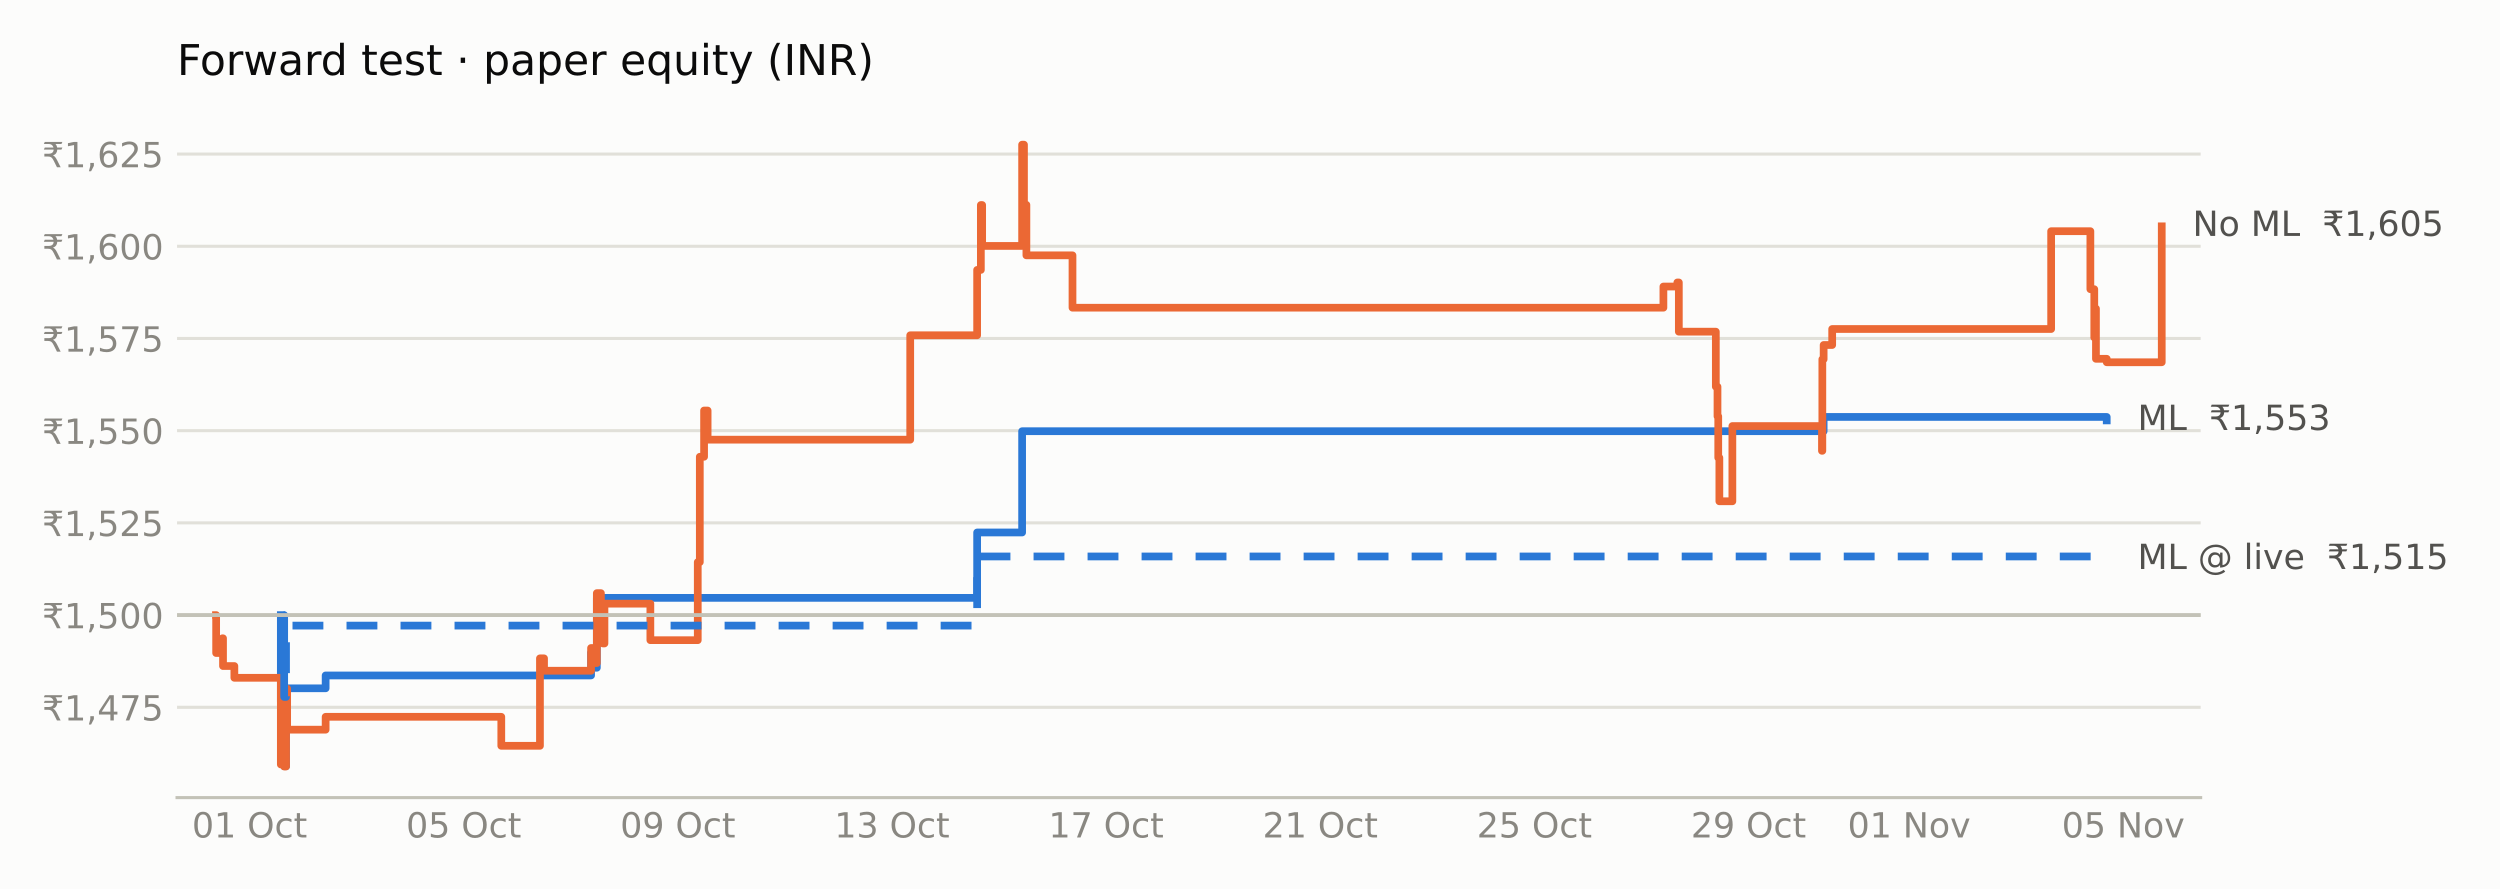
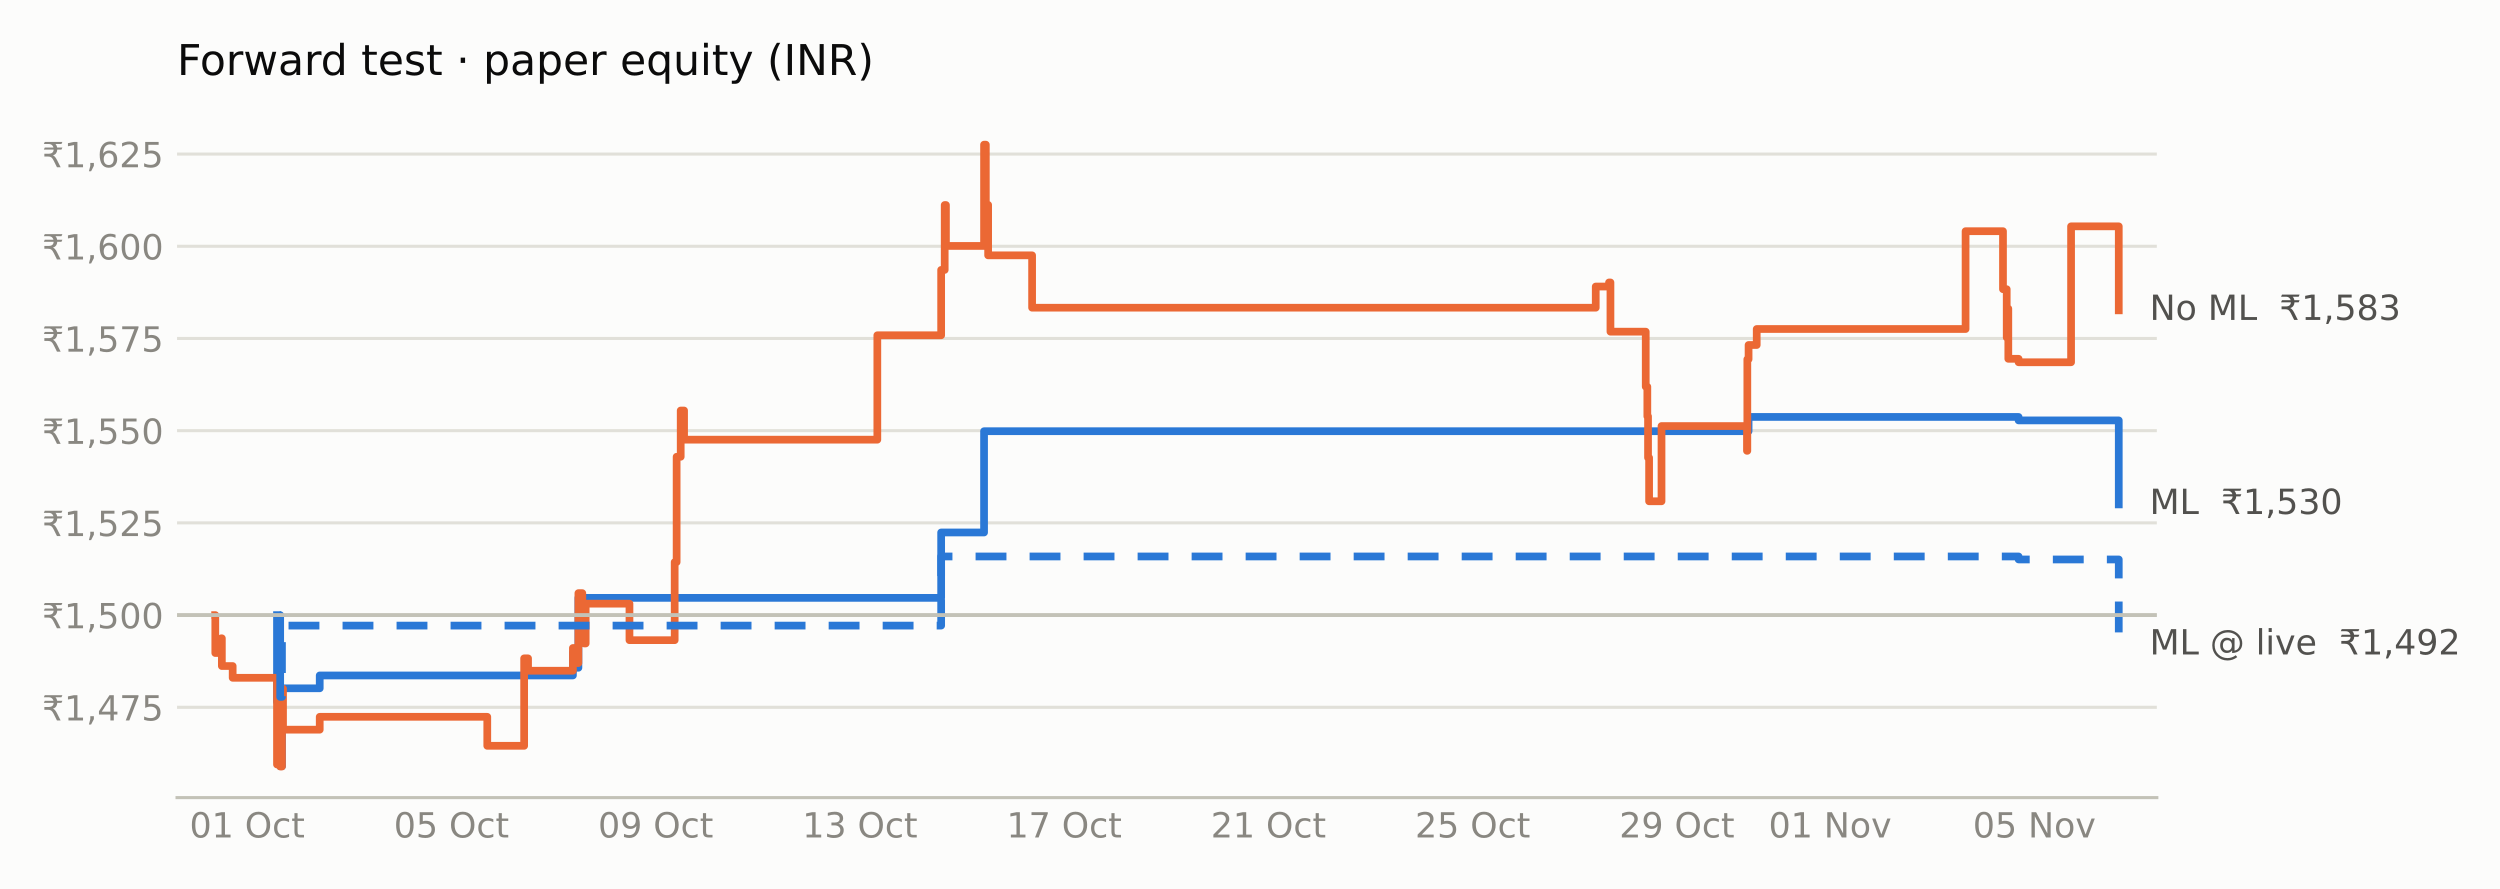
<svg xmlns="http://www.w3.org/2000/svg" xmlns:xlink="http://www.w3.org/1999/xlink" width="648pt" height="230.4pt" viewBox="0 0 648 230.4" version="1.1">
  <defs>
    <style type="text/css">*{stroke-linejoin: round; stroke-linecap: butt}</style>
  </defs>
  <g id="figure_1">
    <g id="patch_1">
      <path d="M 0 230.4  L 648 230.4  L 648 0  L 0 0  z " style="fill: #fcfcfb" />
    </g>
    <g id="axes_1">
      <g id="patch_2">
-         <path d="M 45.89 206.74  L 570.412 206.74  L 570.412 29.44  L 45.89 29.44  z " style="fill: #fcfcfb" />
+         <path d="M 45.89 206.74  L 559.052 206.74  L 559.052 29.44  L 45.89 29.44  z " style="fill: #fcfcfb" />
      </g>
      <g id="matplotlib.axis_1">
        <g id="xtick_1">
          <g id="line2d_1" />
          <g id="text_1">
-             <g style="fill: #898781" transform="translate(49.76037 217.0786) scale(0.09 -0.09)">
+             <g style="fill: #898781" transform="translate(49.13928 217.0786) scale(0.09 -0.09)">
              <defs>
                <path id="DejaVuSans-30" d="M 2034 4250  Q 1547 4250 1301 3770  Q 1056 3291 1056 2328  Q 1056 1369 1301 889  Q 1547 409 2034 409  Q 2525 409 2770 889  Q 3016 1369 3016 2328  Q 3016 3291 2770 3770  Q 2525 4250 2034 4250  z M 2034 4750  Q 2819 4750 3233 4129  Q 3647 3509 3647 2328  Q 3647 1150 3233 529  Q 2819 -91 2034 -91  Q 1250 -91 836 529  Q 422 1150 422 2328  Q 422 3509 836 4129  Q 1250 4750 2034 4750  z " transform="scale(0.015625)" />
                <path id="DejaVuSans-31" d="M 794 531  L 1825 531  L 1825 4091  L 703 3866  L 703 4441  L 1819 4666  L 2450 4666  L 2450 531  L 3481 531  L 3481 0  L 794 0  L 794 531  z " transform="scale(0.015625)" />
                <path id="DejaVuSans-20" transform="scale(0.015625)" />
                <path id="DejaVuSans-4f" d="M 2522 4238  Q 1834 4238 1429 3725  Q 1025 3213 1025 2328  Q 1025 1447 1429 934  Q 1834 422 2522 422  Q 3209 422 3611 934  Q 4013 1447 4013 2328  Q 4013 3213 3611 3725  Q 3209 4238 2522 4238  z M 2522 4750  Q 3503 4750 4090 4092  Q 4678 3434 4678 2328  Q 4678 1225 4090 567  Q 3503 -91 2522 -91  Q 1538 -91 948 565  Q 359 1222 359 2328  Q 359 3434 948 4092  Q 1538 4750 2522 4750  z " transform="scale(0.015625)" />
                <path id="DejaVuSans-63" d="M 3122 3366  L 3122 2828  Q 2878 2963 2633 3030  Q 2388 3097 2138 3097  Q 1578 3097 1268 2742  Q 959 2388 959 1747  Q 959 1106 1268 751  Q 1578 397 2138 397  Q 2388 397 2633 464  Q 2878 531 3122 666  L 3122 134  Q 2881 22 2623 -34  Q 2366 -91 2075 -91  Q 1284 -91 818 406  Q 353 903 353 1747  Q 353 2603 823 3093  Q 1294 3584 2113 3584  Q 2378 3584 2631 3529  Q 2884 3475 3122 3366  z " transform="scale(0.015625)" />
                <path id="DejaVuSans-74" d="M 1172 4494  L 1172 3500  L 2356 3500  L 2356 3053  L 1172 3053  L 1172 1153  Q 1172 725 1289 603  Q 1406 481 1766 481  L 2356 481  L 2356 0  L 1766 0  Q 1100 0 847 248  Q 594 497 594 1153  L 594 3053  L 172 3053  L 172 3500  L 594 3500  L 594 4494  L 1172 4494  z " transform="scale(0.015625)" />
              </defs>
              <use xlink:href="#DejaVuSans-30" />
              <use xlink:href="#DejaVuSans-31" transform="translate(63.62305 0)" />
              <use xlink:href="#DejaVuSans-20" transform="translate(127.2461 0)" />
              <use xlink:href="#DejaVuSans-4f" transform="translate(159.0332 0)" />
              <use xlink:href="#DejaVuSans-63" transform="translate(237.7441 0)" />
              <use xlink:href="#DejaVuSans-74" transform="translate(292.7246 0)" />
            </g>
          </g>
        </g>
        <g id="xtick_2">
          <g id="line2d_2" />
          <g id="text_2">
-             <g style="fill: #898781" transform="translate(105.2638 217.0786) scale(0.09 -0.09)">
+             <g style="fill: #898781" transform="translate(102.0801 217.0786) scale(0.09 -0.09)">
              <defs>
                <path id="DejaVuSans-35" d="M 691 4666  L 3169 4666  L 3169 4134  L 1269 4134  L 1269 2991  Q 1406 3038 1543 3061  Q 1681 3084 1819 3084  Q 2600 3084 3056 2656  Q 3513 2228 3513 1497  Q 3513 744 3044 326  Q 2575 -91 1722 -91  Q 1428 -91 1123 -41  Q 819 9 494 109  L 494 744  Q 775 591 1075 516  Q 1375 441 1709 441  Q 2250 441 2565 725  Q 2881 1009 2881 1497  Q 2881 1984 2565 2268  Q 2250 2553 1709 2553  Q 1456 2553 1204 2497  Q 953 2441 691 2322  L 691 4666  z " transform="scale(0.015625)" />
              </defs>
              <use xlink:href="#DejaVuSans-30" />
              <use xlink:href="#DejaVuSans-35" transform="translate(63.62305 0)" />
              <use xlink:href="#DejaVuSans-20" transform="translate(127.2461 0)" />
              <use xlink:href="#DejaVuSans-4f" transform="translate(159.0332 0)" />
              <use xlink:href="#DejaVuSans-63" transform="translate(237.7441 0)" />
              <use xlink:href="#DejaVuSans-74" transform="translate(292.7246 0)" />
            </g>
          </g>
        </g>
        <g id="xtick_3">
          <g id="line2d_3" />
          <g id="text_3">
-             <g style="fill: #898781" transform="translate(160.7671 217.0786) scale(0.09 -0.09)">
+             <g style="fill: #898781" transform="translate(155.021 217.0786) scale(0.09 -0.09)">
              <defs>
                <path id="DejaVuSans-39" d="M 703 97  L 703 672  Q 941 559 1184 500  Q 1428 441 1663 441  Q 2288 441 2617 861  Q 2947 1281 2994 2138  Q 2813 1869 2534 1725  Q 2256 1581 1919 1581  Q 1219 1581 811 2004  Q 403 2428 403 3163  Q 403 3881 828 4315  Q 1253 4750 1959 4750  Q 2769 4750 3195 4129  Q 3622 3509 3622 2328  Q 3622 1225 3098 567  Q 2575 -91 1691 -91  Q 1453 -91 1209 -44  Q 966 3 703 97  z M 1959 2075  Q 2384 2075 2632 2365  Q 2881 2656 2881 3163  Q 2881 3666 2632 3958  Q 2384 4250 1959 4250  Q 1534 4250 1286 3958  Q 1038 3666 1038 3163  Q 1038 2656 1286 2365  Q 1534 2075 1959 2075  z " transform="scale(0.015625)" />
              </defs>
              <use xlink:href="#DejaVuSans-30" />
              <use xlink:href="#DejaVuSans-39" transform="translate(63.62305 0)" />
              <use xlink:href="#DejaVuSans-20" transform="translate(127.2461 0)" />
              <use xlink:href="#DejaVuSans-4f" transform="translate(159.0332 0)" />
              <use xlink:href="#DejaVuSans-63" transform="translate(237.7441 0)" />
              <use xlink:href="#DejaVuSans-74" transform="translate(292.7246 0)" />
            </g>
          </g>
        </g>
        <g id="xtick_4">
          <g id="line2d_4" />
          <g id="text_4">
-             <g style="fill: #898781" transform="translate(216.2705 217.0786) scale(0.09 -0.09)">
+             <g style="fill: #898781" transform="translate(207.9618 217.0786) scale(0.09 -0.09)">
              <defs>
                <path id="DejaVuSans-33" d="M 2597 2516  Q 3050 2419 3304 2112  Q 3559 1806 3559 1356  Q 3559 666 3084 287  Q 2609 -91 1734 -91  Q 1441 -91 1130 -33  Q 819 25 488 141  L 488 750  Q 750 597 1062 519  Q 1375 441 1716 441  Q 2309 441 2620 675  Q 2931 909 2931 1356  Q 2931 1769 2642 2001  Q 2353 2234 1838 2234  L 1294 2234  L 1294 2753  L 1863 2753  Q 2328 2753 2575 2939  Q 2822 3125 2822 3475  Q 2822 3834 2567 4026  Q 2313 4219 1838 4219  Q 1578 4219 1281 4162  Q 984 4106 628 3988  L 628 4550  Q 988 4650 1302 4700  Q 1616 4750 1894 4750  Q 2613 4750 3031 4423  Q 3450 4097 3450 3541  Q 3450 3153 3228 2886  Q 3006 2619 2597 2516  z " transform="scale(0.015625)" />
              </defs>
              <use xlink:href="#DejaVuSans-31" />
              <use xlink:href="#DejaVuSans-33" transform="translate(63.62305 0)" />
              <use xlink:href="#DejaVuSans-20" transform="translate(127.2461 0)" />
              <use xlink:href="#DejaVuSans-4f" transform="translate(159.0332 0)" />
              <use xlink:href="#DejaVuSans-63" transform="translate(237.7441 0)" />
              <use xlink:href="#DejaVuSans-74" transform="translate(292.7246 0)" />
            </g>
          </g>
        </g>
        <g id="xtick_5">
          <g id="line2d_5" />
          <g id="text_5">
-             <g style="fill: #898781" transform="translate(271.7739 217.0786) scale(0.09 -0.09)">
+             <g style="fill: #898781" transform="translate(260.9027 217.0786) scale(0.09 -0.09)">
              <defs>
                <path id="DejaVuSans-37" d="M 525 4666  L 3525 4666  L 3525 4397  L 1831 0  L 1172 0  L 2766 4134  L 525 4134  L 525 4666  z " transform="scale(0.015625)" />
              </defs>
              <use xlink:href="#DejaVuSans-31" />
              <use xlink:href="#DejaVuSans-37" transform="translate(63.62305 0)" />
              <use xlink:href="#DejaVuSans-20" transform="translate(127.2461 0)" />
              <use xlink:href="#DejaVuSans-4f" transform="translate(159.0332 0)" />
              <use xlink:href="#DejaVuSans-63" transform="translate(237.7441 0)" />
              <use xlink:href="#DejaVuSans-74" transform="translate(292.7246 0)" />
            </g>
          </g>
        </g>
        <g id="xtick_6">
          <g id="line2d_6" />
          <g id="text_6">
-             <g style="fill: #898781" transform="translate(327.2773 217.0786) scale(0.09 -0.09)">
+             <g style="fill: #898781" transform="translate(313.8435 217.0786) scale(0.09 -0.09)">
              <defs>
                <path id="DejaVuSans-32" d="M 1228 531  L 3431 531  L 3431 0  L 469 0  L 469 531  Q 828 903 1448 1529  Q 2069 2156 2228 2338  Q 2531 2678 2651 2914  Q 2772 3150 2772 3378  Q 2772 3750 2511 3984  Q 2250 4219 1831 4219  Q 1534 4219 1204 4116  Q 875 4013 500 3803  L 500 4441  Q 881 4594 1212 4672  Q 1544 4750 1819 4750  Q 2544 4750 2975 4387  Q 3406 4025 3406 3419  Q 3406 3131 3298 2873  Q 3191 2616 2906 2266  Q 2828 2175 2409 1742  Q 1991 1309 1228 531  z " transform="scale(0.015625)" />
              </defs>
              <use xlink:href="#DejaVuSans-32" />
              <use xlink:href="#DejaVuSans-31" transform="translate(63.62305 0)" />
              <use xlink:href="#DejaVuSans-20" transform="translate(127.2461 0)" />
              <use xlink:href="#DejaVuSans-4f" transform="translate(159.0332 0)" />
              <use xlink:href="#DejaVuSans-63" transform="translate(237.7441 0)" />
              <use xlink:href="#DejaVuSans-74" transform="translate(292.7246 0)" />
            </g>
          </g>
        </g>
        <g id="xtick_7">
          <g id="line2d_7" />
          <g id="text_7">
-             <g style="fill: #898781" transform="translate(382.7807 217.0786) scale(0.09 -0.09)">
+             <g style="fill: #898781" transform="translate(366.7844 217.0786) scale(0.09 -0.09)">
              <use xlink:href="#DejaVuSans-32" />
              <use xlink:href="#DejaVuSans-35" transform="translate(63.62305 0)" />
              <use xlink:href="#DejaVuSans-20" transform="translate(127.2461 0)" />
              <use xlink:href="#DejaVuSans-4f" transform="translate(159.0332 0)" />
              <use xlink:href="#DejaVuSans-63" transform="translate(237.7441 0)" />
              <use xlink:href="#DejaVuSans-74" transform="translate(292.7246 0)" />
            </g>
          </g>
        </g>
        <g id="xtick_8">
          <g id="line2d_8" />
          <g id="text_8">
-             <g style="fill: #898781" transform="translate(438.2841 217.0786) scale(0.09 -0.09)">
+             <g style="fill: #898781" transform="translate(419.7253 217.0786) scale(0.09 -0.09)">
              <use xlink:href="#DejaVuSans-32" />
              <use xlink:href="#DejaVuSans-39" transform="translate(63.62305 0)" />
              <use xlink:href="#DejaVuSans-20" transform="translate(127.2461 0)" />
              <use xlink:href="#DejaVuSans-4f" transform="translate(159.0332 0)" />
              <use xlink:href="#DejaVuSans-63" transform="translate(237.7441 0)" />
              <use xlink:href="#DejaVuSans-74" transform="translate(292.7246 0)" />
            </g>
          </g>
        </g>
        <g id="xtick_9">
          <g id="line2d_9" />
          <g id="text_9">
-             <g style="fill: #898781" transform="translate(478.909 217.0786) scale(0.09 -0.09)">
+             <g style="fill: #898781" transform="translate(458.4282 217.0786) scale(0.09 -0.09)">
              <defs>
                <path id="DejaVuSans-4e" d="M 628 4666  L 1478 4666  L 3547 763  L 3547 4666  L 4159 4666  L 4159 0  L 3309 0  L 1241 3903  L 1241 0  L 628 0  L 628 4666  z " transform="scale(0.015625)" />
                <path id="DejaVuSans-6f" d="M 1959 3097  Q 1497 3097 1228 2736  Q 959 2375 959 1747  Q 959 1119 1226 758  Q 1494 397 1959 397  Q 2419 397 2687 759  Q 2956 1122 2956 1747  Q 2956 2369 2687 2733  Q 2419 3097 1959 3097  z M 1959 3584  Q 2709 3584 3137 3096  Q 3566 2609 3566 1747  Q 3566 888 3137 398  Q 2709 -91 1959 -91  Q 1206 -91 779 398  Q 353 888 353 1747  Q 353 2609 779 3096  Q 1206 3584 1959 3584  z " transform="scale(0.015625)" />
                <path id="DejaVuSans-76" d="M 191 3500  L 800 3500  L 1894 563  L 2988 3500  L 3597 3500  L 2284 0  L 1503 0  L 191 3500  z " transform="scale(0.015625)" />
              </defs>
              <use xlink:href="#DejaVuSans-30" />
              <use xlink:href="#DejaVuSans-31" transform="translate(63.62305 0)" />
              <use xlink:href="#DejaVuSans-20" transform="translate(127.2461 0)" />
              <use xlink:href="#DejaVuSans-4e" transform="translate(159.0332 0)" />
              <use xlink:href="#DejaVuSans-6f" transform="translate(233.8379 0)" />
              <use xlink:href="#DejaVuSans-76" transform="translate(295.0195 0)" />
            </g>
          </g>
        </g>
        <g id="xtick_10">
          <g id="line2d_10" />
          <g id="text_10">
-             <g style="fill: #898781" transform="translate(534.4124 217.0786) scale(0.09 -0.09)">
+             <g style="fill: #898781" transform="translate(511.3691 217.0786) scale(0.09 -0.09)">
              <use xlink:href="#DejaVuSans-30" />
              <use xlink:href="#DejaVuSans-35" transform="translate(63.62305 0)" />
              <use xlink:href="#DejaVuSans-20" transform="translate(127.2461 0)" />
              <use xlink:href="#DejaVuSans-4e" transform="translate(159.0332 0)" />
              <use xlink:href="#DejaVuSans-6f" transform="translate(233.8379 0)" />
              <use xlink:href="#DejaVuSans-76" transform="translate(295.0195 0)" />
            </g>
          </g>
        </g>
      </g>
      <g id="matplotlib.axis_2">
        <g id="ytick_1">
          <g id="line2d_11">
-             <path d="M 45.89 183.332  L 570.412 183.332  " clip-path="url(#pfc587b7a40)" style="fill: none; stroke: #e1e0d9; stroke-width: 0.8; stroke-linecap: square" />
+             <path d="M 45.89 183.332  L 559.052 183.332  " clip-path="url(#p7b6dd3feb8)" style="fill: none; stroke: #e1e0d9; stroke-width: 0.8; stroke-linecap: square" />
          </g>
          <g id="line2d_12" />
          <g id="text_11">
            <g style="fill: #898781" transform="translate(10.89844 186.7514) scale(0.09 -0.09)">
              <defs>
                <path id="DejaVuSans-20b9" d="M 331 4281  L 503 4666  L 3747 4666  L 3575 4281  L 2469 4281  Q 2716 4038 2781 3634  L 3747 3634  L 3575 3250  L 2806 3250  Q 2791 2856 2600 2591  Q 2397 2300 2006 2188  Q 2209 2119 2400 1894  Q 2584 1681 2788 1275  L 3428 0  L 2750 0  L 2153 1197  Q 1919 1669 1706 1819  Q 1488 1972 1113 1972  L 425 1972  L 425 2491  L 1219 2491  Q 1675 2491 1906 2700  Q 2119 2894 2138 3250  L 331 3250  L 503 3634  L 2103 3634  Q 2047 3844 1906 4006  Q 1675 4281 1219 4281  L 331 4281  z " transform="scale(0.015625)" />
                <path id="DejaVuSans-2c" d="M 750 794  L 1409 794  L 1409 256  L 897 -744  L 494 -744  L 750 256  L 750 794  z " transform="scale(0.015625)" />
                <path id="DejaVuSans-34" d="M 2419 4116  L 825 1625  L 2419 1625  L 2419 4116  z M 2253 4666  L 3047 4666  L 3047 1625  L 3713 1625  L 3713 1100  L 3047 1100  L 3047 0  L 2419 0  L 2419 1100  L 313 1100  L 313 1709  L 2253 4666  z " transform="scale(0.015625)" />
              </defs>
              <use xlink:href="#DejaVuSans-20b9" />
              <use xlink:href="#DejaVuSans-31" transform="translate(63.62305 0)" />
              <use xlink:href="#DejaVuSans-2c" transform="translate(127.2461 0)" />
              <use xlink:href="#DejaVuSans-34" transform="translate(159.0332 0)" />
              <use xlink:href="#DejaVuSans-37" transform="translate(222.6562 0)" />
              <use xlink:href="#DejaVuSans-35" transform="translate(286.2793 0)" />
            </g>
          </g>
        </g>
        <g id="ytick_2">
          <g id="line2d_13">
-             <path d="M 45.89 159.432  L 570.412 159.432  " clip-path="url(#pfc587b7a40)" style="fill: none; stroke: #e1e0d9; stroke-width: 0.8; stroke-linecap: square" />
+             <path d="M 45.89 159.432  L 559.052 159.432  " clip-path="url(#p7b6dd3feb8)" style="fill: none; stroke: #e1e0d9; stroke-width: 0.8; stroke-linecap: square" />
          </g>
          <g id="line2d_14" />
          <g id="text_12">
            <g style="fill: #898781" transform="translate(10.89844 162.851) scale(0.09 -0.09)">
              <use xlink:href="#DejaVuSans-20b9" />
              <use xlink:href="#DejaVuSans-31" transform="translate(63.62305 0)" />
              <use xlink:href="#DejaVuSans-2c" transform="translate(127.2461 0)" />
              <use xlink:href="#DejaVuSans-35" transform="translate(159.0332 0)" />
              <use xlink:href="#DejaVuSans-30" transform="translate(222.6562 0)" />
              <use xlink:href="#DejaVuSans-30" transform="translate(286.2793 0)" />
            </g>
          </g>
        </g>
        <g id="ytick_3">
          <g id="line2d_15">
-             <path d="M 45.89 135.531  L 570.412 135.531  " clip-path="url(#pfc587b7a40)" style="fill: none; stroke: #e1e0d9; stroke-width: 0.8; stroke-linecap: square" />
+             <path d="M 45.89 135.531  L 559.052 135.531  " clip-path="url(#p7b6dd3feb8)" style="fill: none; stroke: #e1e0d9; stroke-width: 0.8; stroke-linecap: square" />
          </g>
          <g id="line2d_16" />
          <g id="text_13">
            <g style="fill: #898781" transform="translate(10.89844 138.9506) scale(0.09 -0.09)">
              <use xlink:href="#DejaVuSans-20b9" />
              <use xlink:href="#DejaVuSans-31" transform="translate(63.62305 0)" />
              <use xlink:href="#DejaVuSans-2c" transform="translate(127.2461 0)" />
              <use xlink:href="#DejaVuSans-35" transform="translate(159.0332 0)" />
              <use xlink:href="#DejaVuSans-32" transform="translate(222.6562 0)" />
              <use xlink:href="#DejaVuSans-35" transform="translate(286.2793 0)" />
            </g>
          </g>
        </g>
        <g id="ytick_4">
          <g id="line2d_17">
-             <path d="M 45.89 111.631  L 570.412 111.631  " clip-path="url(#pfc587b7a40)" style="fill: none; stroke: #e1e0d9; stroke-width: 0.8; stroke-linecap: square" />
+             <path d="M 45.89 111.631  L 559.052 111.631  " clip-path="url(#p7b6dd3feb8)" style="fill: none; stroke: #e1e0d9; stroke-width: 0.8; stroke-linecap: square" />
          </g>
          <g id="line2d_18" />
          <g id="text_14">
            <g style="fill: #898781" transform="translate(10.89844 115.0502) scale(0.09 -0.09)">
              <use xlink:href="#DejaVuSans-20b9" />
              <use xlink:href="#DejaVuSans-31" transform="translate(63.62305 0)" />
              <use xlink:href="#DejaVuSans-2c" transform="translate(127.2461 0)" />
              <use xlink:href="#DejaVuSans-35" transform="translate(159.0332 0)" />
              <use xlink:href="#DejaVuSans-35" transform="translate(222.6562 0)" />
              <use xlink:href="#DejaVuSans-30" transform="translate(286.2793 0)" />
            </g>
          </g>
        </g>
        <g id="ytick_5">
          <g id="line2d_19">
-             <path d="M 45.89 87.731  L 570.412 87.731  " clip-path="url(#pfc587b7a40)" style="fill: none; stroke: #e1e0d9; stroke-width: 0.8; stroke-linecap: square" />
+             <path d="M 45.89 87.731  L 559.052 87.731  " clip-path="url(#p7b6dd3feb8)" style="fill: none; stroke: #e1e0d9; stroke-width: 0.8; stroke-linecap: square" />
          </g>
          <g id="line2d_20" />
          <g id="text_15">
            <g style="fill: #898781" transform="translate(10.89844 91.14983) scale(0.09 -0.09)">
              <use xlink:href="#DejaVuSans-20b9" />
              <use xlink:href="#DejaVuSans-31" transform="translate(63.62305 0)" />
              <use xlink:href="#DejaVuSans-2c" transform="translate(127.2461 0)" />
              <use xlink:href="#DejaVuSans-35" transform="translate(159.0332 0)" />
              <use xlink:href="#DejaVuSans-37" transform="translate(222.6562 0)" />
              <use xlink:href="#DejaVuSans-35" transform="translate(286.2793 0)" />
            </g>
          </g>
        </g>
        <g id="ytick_6">
          <g id="line2d_21">
-             <path d="M 45.89 63.83  L 570.412 63.83  " clip-path="url(#pfc587b7a40)" style="fill: none; stroke: #e1e0d9; stroke-width: 0.8; stroke-linecap: square" />
+             <path d="M 45.89 63.83  L 559.052 63.83  " clip-path="url(#p7b6dd3feb8)" style="fill: none; stroke: #e1e0d9; stroke-width: 0.8; stroke-linecap: square" />
          </g>
          <g id="line2d_22" />
          <g id="text_16">
            <g style="fill: #898781" transform="translate(10.89844 67.24944) scale(0.09 -0.09)">
              <defs>
                <path id="DejaVuSans-36" d="M 2113 2584  Q 1688 2584 1439 2293  Q 1191 2003 1191 1497  Q 1191 994 1439 701  Q 1688 409 2113 409  Q 2538 409 2786 701  Q 3034 994 3034 1497  Q 3034 2003 2786 2293  Q 2538 2584 2113 2584  z M 3366 4563  L 3366 3988  Q 3128 4100 2886 4159  Q 2644 4219 2406 4219  Q 1781 4219 1451 3797  Q 1122 3375 1075 2522  Q 1259 2794 1537 2939  Q 1816 3084 2150 3084  Q 2853 3084 3261 2657  Q 3669 2231 3669 1497  Q 3669 778 3244 343  Q 2819 -91 2113 -91  Q 1303 -91 875 529  Q 447 1150 447 2328  Q 447 3434 972 4092  Q 1497 4750 2381 4750  Q 2619 4750 2861 4703  Q 3103 4656 3366 4563  z " transform="scale(0.015625)" />
              </defs>
              <use xlink:href="#DejaVuSans-20b9" />
              <use xlink:href="#DejaVuSans-31" transform="translate(63.62305 0)" />
              <use xlink:href="#DejaVuSans-2c" transform="translate(127.2461 0)" />
              <use xlink:href="#DejaVuSans-36" transform="translate(159.0332 0)" />
              <use xlink:href="#DejaVuSans-30" transform="translate(222.6562 0)" />
              <use xlink:href="#DejaVuSans-30" transform="translate(286.2793 0)" />
            </g>
          </g>
        </g>
        <g id="ytick_7">
          <g id="line2d_23">
-             <path d="M 45.89 39.93  L 570.412 39.93  " clip-path="url(#pfc587b7a40)" style="fill: none; stroke: #e1e0d9; stroke-width: 0.8; stroke-linecap: square" />
+             <path d="M 45.89 39.93  L 559.052 39.93  " clip-path="url(#p7b6dd3feb8)" style="fill: none; stroke: #e1e0d9; stroke-width: 0.8; stroke-linecap: square" />
          </g>
          <g id="line2d_24" />
          <g id="text_17">
            <g style="fill: #898781" transform="translate(10.89844 43.34906) scale(0.09 -0.09)">
              <use xlink:href="#DejaVuSans-20b9" />
              <use xlink:href="#DejaVuSans-31" transform="translate(63.62305 0)" />
              <use xlink:href="#DejaVuSans-2c" transform="translate(127.2461 0)" />
              <use xlink:href="#DejaVuSans-36" transform="translate(159.0332 0)" />
              <use xlink:href="#DejaVuSans-32" transform="translate(222.6562 0)" />
              <use xlink:href="#DejaVuSans-35" transform="translate(286.2793 0)" />
            </g>
          </g>
        </g>
      </g>
      <g id="line2d_25">
-         <path d="M 72.792 159.432  L 72.792 159.432  L 72.792 181.9  L 73.225 181.9  L 73.225 177.919  L 73.659 177.919  L 73.659 198.6  L 74.141 198.6  L 74.141 178.406  L 84.403 178.406  L 84.403 175.074  L 153.204 175.074  L 153.204 169.183  L 154.361 169.183  L 154.361 173.084  L 154.698 173.084  L 154.698 154.962  L 253.274 154.962  L 253.274 138.019  L 264.934 138.019  L 264.934 111.772  L 472.686 111.772  L 472.686 108.075  L 546.064 108.075  L 546.064 108.968  " clip-path="url(#pfc587b7a40)" style="fill: none; stroke: #2a78d6; stroke-width: 2; stroke-linecap: square" />
+         <path d="M 71.797 159.432  L 71.797 159.432  L 71.797 181.9  L 72.211 181.9  L 72.211 177.919  L 72.624 177.919  L 72.624 198.6  L 73.084 198.6  L 73.084 178.406  L 82.872 178.406  L 82.872 175.074  L 148.497 175.074  L 148.497 169.183  L 149.6 169.183  L 149.6 173.084  L 149.922 173.084  L 149.922 154.962  L 243.947 154.962  L 243.947 138.019  L 255.068 138.019  L 255.068 111.772  L 453.229 111.772  L 453.229 108.075  L 523.219 108.075  L 523.219 108.968  L 549.184 108.968  L 549.184 130.746  " clip-path="url(#p7b6dd3feb8)" style="fill: none; stroke: #2a78d6; stroke-width: 2; stroke-linecap: square" />
      </g>
      <g id="line2d_26">
-         <path d="M 55.977 159.432  L 56.025 159.432  L 56.025 169.264  L 57.663 169.264  L 57.663 165.445  L 57.808 165.445  L 57.808 172.637  L 60.747 172.637  L 60.747 175.684  L 72.792 175.684  L 72.792 198.153  L 72.936 198.153  L 72.936 181.982  L 73.225 181.982  L 73.225 178  L 73.659 178  L 73.659 198.681  L 74.141 198.681  L 74.141 178.487  L 74.43 178.487  L 74.43 189.133  L 84.403 189.133  L 84.403 185.801  L 129.933 185.801  L 129.933 193.318  L 139.955 193.318  L 139.955 170.646  L 141.015 170.646  L 141.015 173.856  L 153.204 173.856  L 153.204 167.964  L 154.361 167.964  L 154.361 171.865  L 154.698 171.865  L 154.698 153.743  L 155.758 153.743  L 155.758 166.664  L 156.288 166.664  L 156.288 166.786  L 156.673 166.786  L 156.673 156.466  L 168.574 156.466  L 168.574 165.933  L 180.86 165.933  L 180.86 145.699  L 181.39 145.699  L 181.39 118.395  L 182.498 118.395  L 182.498 106.409  L 183.413 106.409  L 183.413 113.966  L 235.929 113.966  L 235.929 86.906  L 253.274 86.906  L 253.274 69.963  L 254.238 69.963  L 254.238 53.142  L 254.575 53.142  L 254.575 63.746  L 264.934 63.746  L 264.934 37.499  L 265.416 37.499  L 265.416 53.101  L 266.042 53.101  L 266.042 66.184  L 277.991 66.184  L 277.991 79.755  L 431.155 79.755  L 431.155 74.27  L 434.768 74.27  L 434.768 73.213  L 435.154 73.213  L 435.154 85.971  L 444.742 85.971  L 444.742 100.233  L 445.175 100.233  L 445.175 107.912  L 445.368 107.912  L 445.368 118.639  L 445.657 118.639  L 445.657 129.934  L 449.03 129.934  L 449.03 110.431  L 472.252 110.431  L 472.252 116.851  L 472.349 116.851  L 472.349 93.122  L 472.686 93.122  L 472.686 89.425  L 474.902 89.425  L 474.902 85.281  L 531.658 85.281  L 531.658 59.927  L 541.824 59.927  L 541.824 74.961  L 542.836 74.961  L 542.836 87.475  L 543.173 87.475  L 543.173 79.999  L 543.27 79.999  L 543.27 93.001  L 546.064 93.001  L 546.064 93.894  L 560.325 93.894  L 560.325 58.668  " clip-path="url(#pfc587b7a40)" style="fill: none; stroke: #eb6834; stroke-width: 2; stroke-linecap: square" />
+         <path d="M 55.759 159.432  L 55.804 159.432  L 55.804 169.264  L 57.367 169.264  L 57.367 165.445  L 57.505 165.445  L 57.505 172.637  L 60.308 172.637  L 60.308 175.684  L 71.797 175.684  L 71.797 198.153  L 71.935 198.153  L 71.935 181.982  L 72.211 181.982  L 72.211 178  L 72.624 178  L 72.624 198.681  L 73.084 198.681  L 73.084 178.487  L 73.36 178.487  L 73.36 189.133  L 82.872 189.133  L 82.872 185.801  L 126.3 185.801  L 126.3 193.318  L 135.859 193.318  L 135.859 170.646  L 136.87 170.646  L 136.87 173.856  L 148.497 173.856  L 148.497 167.964  L 149.6 167.964  L 149.6 171.865  L 149.922 171.865  L 149.922 153.743  L 150.933 153.743  L 150.933 166.664  L 151.438 166.664  L 151.438 166.786  L 151.806 166.786  L 151.806 156.466  L 163.157 156.466  L 163.157 165.933  L 174.875 165.933  L 174.875 145.699  L 175.381 145.699  L 175.381 118.395  L 176.438 118.395  L 176.438 106.409  L 177.311 106.409  L 177.311 113.966  L 227.403 113.966  L 227.403 86.906  L 243.947 86.906  L 243.947 69.963  L 244.866 69.963  L 244.866 53.142  L 245.187 53.142  L 245.187 63.746  L 255.068 63.746  L 255.068 37.499  L 255.528 37.499  L 255.528 53.101  L 256.125 53.101  L 256.125 66.184  L 267.522 66.184  L 267.522 79.755  L 413.615 79.755  L 413.615 74.27  L 417.061 74.27  L 417.061 73.213  L 417.429 73.213  L 417.429 85.971  L 426.574 85.971  L 426.574 100.233  L 426.988 100.233  L 426.988 107.912  L 427.172 107.912  L 427.172 118.639  L 427.447 118.639  L 427.447 129.934  L 430.664 129.934  L 430.664 110.431  L 452.815 110.431  L 452.815 116.851  L 452.907 116.851  L 452.907 93.122  L 453.229 93.122  L 453.229 89.425  L 455.342 89.425  L 455.342 85.281  L 509.478 85.281  L 509.478 59.927  L 519.175 59.927  L 519.175 74.961  L 520.14 74.961  L 520.14 87.475  L 520.462 87.475  L 520.462 79.999  L 520.553 79.999  L 520.553 93.001  L 523.219 93.001  L 523.219 93.894  L 536.822 93.894  L 536.822 58.668  L 549.184 58.668  L 549.184 80.446  " clip-path="url(#p7b6dd3feb8)" style="fill: none; stroke: #eb6834; stroke-width: 2; stroke-linecap: square" />
      </g>
      <g id="line2d_27">
-         <path d="M 73.514 159.432  L 73.659 159.432  L 73.659 180.641  L 74.141 180.641  L 74.141 162.154  L 253.274 162.154  L 253.274 144.236  L 546.064 144.236  L 546.064 145.008  " clip-path="url(#pfc587b7a40)" style="fill: none; stroke-dasharray: 8,6; stroke-dashoffset: 0; stroke: #2a78d6; stroke-width: 2" />
+         <path d="M 72.486 159.432  L 72.624 159.432  L 72.624 180.641  L 73.084 180.641  L 73.084 162.154  L 243.947 162.154  L 243.947 144.236  L 523.219 144.236  L 523.219 145.008  L 549.184 145.008  L 549.184 167.152  " clip-path="url(#p7b6dd3feb8)" style="fill: none; stroke-dasharray: 8,6; stroke-dashoffset: 0; stroke: #2a78d6; stroke-width: 2" />
      </g>
      <g id="line2d_28">
-         <path d="M 45.89 159.432  L 570.412 159.432  " clip-path="url(#pfc587b7a40)" style="fill: none; stroke: #c3c2b7; stroke-linecap: square" />
+         <path d="M 45.89 159.432  L 559.052 159.432  " clip-path="url(#p7b6dd3feb8)" style="fill: none; stroke: #c3c2b7; stroke-linecap: square" />
      </g>
      <g id="patch_3">
-         <path d="M 45.89 206.74  L 570.412 206.74  " style="fill: none; stroke: #c3c2b7; stroke-width: 0.8; stroke-linejoin: miter; stroke-linecap: square" />
+         <path d="M 45.89 206.74  L 559.052 206.74  " style="fill: none; stroke: #c3c2b7; stroke-width: 0.8; stroke-linejoin: miter; stroke-linecap: square" />
      </g>
      <g id="text_18">
-         <g style="fill: #52514e" transform="translate(554.0642 147.4912) scale(0.09 -0.09)">
+         <g style="fill: #52514e" transform="translate(557.1838 169.635) scale(0.09 -0.09)">
          <defs>
            <path id="DejaVuSans-4d" d="M 628 4666  L 1569 4666  L 2759 1491  L 3956 4666  L 4897 4666  L 4897 0  L 4281 0  L 4281 4097  L 3078 897  L 2444 897  L 1241 4097  L 1241 0  L 628 0  L 628 4666  z " transform="scale(0.015625)" />
            <path id="DejaVuSans-4c" d="M 628 4666  L 1259 4666  L 1259 531  L 3531 531  L 3531 0  L 628 0  L 628 4666  z " transform="scale(0.015625)" />
            <path id="DejaVuSans-40" d="M 2381 1678  Q 2381 1231 2603 976  Q 2825 722 3213 722  Q 3597 722 3817 978  Q 4038 1234 4038 1678  Q 4038 2116 3813 2373  Q 3588 2631 3206 2631  Q 2828 2631 2604 2375  Q 2381 2119 2381 1678  z M 4084 744  Q 3897 503 3655 389  Q 3413 275 3091 275  Q 2553 275 2217 664  Q 1881 1053 1881 1678  Q 1881 2303 2218 2693  Q 2556 3084 3091 3084  Q 3413 3084 3656 2967  Q 3900 2850 4084 2613  L 4084 3022  L 4531 3022  L 4531 722  Q 4988 791 5245 1139  Q 5503 1488 5503 2041  Q 5503 2375 5404 2669  Q 5306 2963 5106 3213  Q 4781 3622 4314 3839  Q 3847 4056 3297 4056  Q 2913 4056 2559 3954  Q 2206 3853 1906 3653  Q 1416 3334 1139 2817  Q 863 2300 863 1697  Q 863 1200 1042 765  Q 1222 331 1563 0  Q 1891 -325 2322 -495  Q 2753 -666 3244 -666  Q 3647 -666 4036 -530  Q 4425 -394 4750 -141  L 5031 -488  Q 4641 -791 4180 -952  Q 3719 -1113 3244 -1113  Q 2666 -1113 2153 -908  Q 1641 -703 1241 -313  Q 841 78 631 592  Q 422 1106 422 1697  Q 422 2266 634 2781  Q 847 3297 1241 3688  Q 1644 4084 2172 4295  Q 2700 4506 3291 4506  Q 3953 4506 4520 4234  Q 5088 3963 5472 3463  Q 5706 3156 5829 2797  Q 5953 2438 5953 2053  Q 5953 1231 5456 756  Q 4959 281 4084 263  L 4084 744  z " transform="scale(0.015625)" />
            <path id="DejaVuSans-6c" d="M 603 4863  L 1178 4863  L 1178 0  L 603 0  L 603 4863  z " transform="scale(0.015625)" />
            <path id="DejaVuSans-69" d="M 603 3500  L 1178 3500  L 1178 0  L 603 0  L 603 3500  z M 603 4863  L 1178 4863  L 1178 4134  L 603 4134  L 603 4863  z " transform="scale(0.015625)" />
            <path id="DejaVuSans-65" d="M 3597 1894  L 3597 1613  L 953 1613  Q 991 1019 1311 708  Q 1631 397 2203 397  Q 2534 397 2845 478  Q 3156 559 3463 722  L 3463 178  Q 3153 47 2828 -22  Q 2503 -91 2169 -91  Q 1331 -91 842 396  Q 353 884 353 1716  Q 353 2575 817 3079  Q 1281 3584 2069 3584  Q 2775 3584 3186 3129  Q 3597 2675 3597 1894  z M 3022 2063  Q 3016 2534 2758 2815  Q 2500 3097 2075 3097  Q 1594 3097 1305 2825  Q 1016 2553 972 2059  L 3022 2063  z " transform="scale(0.015625)" />
          </defs>
          <use xlink:href="#DejaVuSans-4d" />
          <use xlink:href="#DejaVuSans-4c" transform="translate(86.2793 0)" />
          <use xlink:href="#DejaVuSans-20" transform="translate(141.9922 0)" />
          <use xlink:href="#DejaVuSans-40" transform="translate(173.7793 0)" />
          <use xlink:href="#DejaVuSans-20" transform="translate(273.7793 0)" />
          <use xlink:href="#DejaVuSans-6c" transform="translate(305.5664 0)" />
          <use xlink:href="#DejaVuSans-69" transform="translate(333.3496 0)" />
          <use xlink:href="#DejaVuSans-76" transform="translate(361.1328 0)" />
          <use xlink:href="#DejaVuSans-65" transform="translate(420.3125 0)" />
          <use xlink:href="#DejaVuSans-20" transform="translate(481.8359 0)" />
          <use xlink:href="#DejaVuSans-20" transform="translate(513.623 0)" />
          <use xlink:href="#DejaVuSans-20b9" transform="translate(545.4102 0)" />
          <use xlink:href="#DejaVuSans-31" transform="translate(609.0332 0)" />
          <use xlink:href="#DejaVuSans-2c" transform="translate(672.6562 0)" />
-           <use xlink:href="#DejaVuSans-35" transform="translate(704.4434 0)" />
-           <use xlink:href="#DejaVuSans-31" transform="translate(768.0664 0)" />
-           <use xlink:href="#DejaVuSans-35" transform="translate(831.6895 0)" />
+           <use xlink:href="#DejaVuSans-34" transform="translate(704.4434 0)" />
+           <use xlink:href="#DejaVuSans-39" transform="translate(768.0664 0)" />
+           <use xlink:href="#DejaVuSans-32" transform="translate(831.6895 0)" />
        </g>
      </g>
      <g id="text_19">
-         <g style="fill: #52514e" transform="translate(554.0642 111.4519) scale(0.09 -0.09)">
+         <g style="fill: #52514e" transform="translate(557.1838 133.2299) scale(0.09 -0.09)">
          <use xlink:href="#DejaVuSans-4d" />
          <use xlink:href="#DejaVuSans-4c" transform="translate(86.2793 0)" />
          <use xlink:href="#DejaVuSans-20" transform="translate(141.9922 0)" />
          <use xlink:href="#DejaVuSans-20" transform="translate(173.7793 0)" />
          <use xlink:href="#DejaVuSans-20b9" transform="translate(205.5664 0)" />
          <use xlink:href="#DejaVuSans-31" transform="translate(269.1895 0)" />
          <use xlink:href="#DejaVuSans-2c" transform="translate(332.8125 0)" />
          <use xlink:href="#DejaVuSans-35" transform="translate(364.5996 0)" />
-           <use xlink:href="#DejaVuSans-35" transform="translate(428.2227 0)" />
-           <use xlink:href="#DejaVuSans-33" transform="translate(491.8457 0)" />
+           <use xlink:href="#DejaVuSans-33" transform="translate(428.2227 0)" />
+           <use xlink:href="#DejaVuSans-30" transform="translate(491.8457 0)" />
        </g>
      </g>
      <g id="text_20">
-         <g style="fill: #52514e" transform="translate(568.3255 61.1511) scale(0.09 -0.09)">
+         <g style="fill: #52514e" transform="translate(557.1838 82.92913) scale(0.09 -0.09)">
+           <defs>
+             <path id="DejaVuSans-38" d="M 2034 2216  Q 1584 2216 1326 1975  Q 1069 1734 1069 1313  Q 1069 891 1326 650  Q 1584 409 2034 409  Q 2484 409 2743 651  Q 3003 894 3003 1313  Q 3003 1734 2745 1975  Q 2488 2216 2034 2216  z M 1403 2484  Q 997 2584 770 2862  Q 544 3141 544 3541  Q 544 4100 942 4425  Q 1341 4750 2034 4750  Q 2731 4750 3128 4425  Q 3525 4100 3525 3541  Q 3525 3141 3298 2862  Q 3072 2584 2669 2484  Q 3125 2378 3379 2068  Q 3634 1759 3634 1313  Q 3634 634 3220 271  Q 2806 -91 2034 -91  Q 1263 -91 848 271  Q 434 634 434 1313  Q 434 1759 690 2068  Q 947 2378 1403 2484  z M 1172 3481  Q 1172 3119 1398 2916  Q 1625 2713 2034 2713  Q 2441 2713 2670 2916  Q 2900 3119 2900 3481  Q 2900 3844 2670 4047  Q 2441 4250 2034 4250  Q 1625 4250 1398 4047  Q 1172 3844 1172 3481  z " transform="scale(0.015625)" />
+           </defs>
          <use xlink:href="#DejaVuSans-4e" />
          <use xlink:href="#DejaVuSans-6f" transform="translate(74.80469 0)" />
          <use xlink:href="#DejaVuSans-20" transform="translate(135.9863 0)" />
          <use xlink:href="#DejaVuSans-4d" transform="translate(167.7734 0)" />
          <use xlink:href="#DejaVuSans-4c" transform="translate(254.0527 0)" />
          <use xlink:href="#DejaVuSans-20" transform="translate(309.7656 0)" />
          <use xlink:href="#DejaVuSans-20" transform="translate(341.5527 0)" />
          <use xlink:href="#DejaVuSans-20b9" transform="translate(373.3398 0)" />
          <use xlink:href="#DejaVuSans-31" transform="translate(436.9629 0)" />
          <use xlink:href="#DejaVuSans-2c" transform="translate(500.5859 0)" />
-           <use xlink:href="#DejaVuSans-36" transform="translate(532.373 0)" />
-           <use xlink:href="#DejaVuSans-30" transform="translate(595.9961 0)" />
-           <use xlink:href="#DejaVuSans-35" transform="translate(659.6191 0)" />
+           <use xlink:href="#DejaVuSans-35" transform="translate(532.373 0)" />
+           <use xlink:href="#DejaVuSans-38" transform="translate(595.9961 0)" />
+           <use xlink:href="#DejaVuSans-33" transform="translate(659.6191 0)" />
        </g>
      </g>
      <g id="text_21">
        <g style="fill: #0b0b0b" transform="translate(45.89 19.44) scale(0.11 -0.11)">
          <defs>
            <path id="DejaVuSans-46" d="M 628 4666  L 3309 4666  L 3309 4134  L 1259 4134  L 1259 2759  L 3109 2759  L 3109 2228  L 1259 2228  L 1259 0  L 628 0  L 628 4666  z " transform="scale(0.015625)" />
            <path id="DejaVuSans-72" d="M 2631 2963  Q 2534 3019 2420 3045  Q 2306 3072 2169 3072  Q 1681 3072 1420 2755  Q 1159 2438 1159 1844  L 1159 0  L 581 0  L 581 3500  L 1159 3500  L 1159 2956  Q 1341 3275 1631 3429  Q 1922 3584 2338 3584  Q 2397 3584 2469 3576  Q 2541 3569 2628 3553  L 2631 2963  z " transform="scale(0.015625)" />
            <path id="DejaVuSans-77" d="M 269 3500  L 844 3500  L 1563 769  L 2278 3500  L 2956 3500  L 3675 769  L 4391 3500  L 4966 3500  L 4050 0  L 3372 0  L 2619 2869  L 1863 0  L 1184 0  L 269 3500  z " transform="scale(0.015625)" />
            <path id="DejaVuSans-61" d="M 2194 1759  Q 1497 1759 1228 1600  Q 959 1441 959 1056  Q 959 750 1161 570  Q 1363 391 1709 391  Q 2188 391 2477 730  Q 2766 1069 2766 1631  L 2766 1759  L 2194 1759  z M 3341 1997  L 3341 0  L 2766 0  L 2766 531  Q 2569 213 2275 61  Q 1981 -91 1556 -91  Q 1019 -91 701 211  Q 384 513 384 1019  Q 384 1609 779 1909  Q 1175 2209 1959 2209  L 2766 2209  L 2766 2266  Q 2766 2663 2505 2880  Q 2244 3097 1772 3097  Q 1472 3097 1187 3025  Q 903 2953 641 2809  L 641 3341  Q 956 3463 1253 3523  Q 1550 3584 1831 3584  Q 2591 3584 2966 3190  Q 3341 2797 3341 1997  z " transform="scale(0.015625)" />
            <path id="DejaVuSans-64" d="M 2906 2969  L 2906 4863  L 3481 4863  L 3481 0  L 2906 0  L 2906 525  Q 2725 213 2448 61  Q 2172 -91 1784 -91  Q 1150 -91 751 415  Q 353 922 353 1747  Q 353 2572 751 3078  Q 1150 3584 1784 3584  Q 2172 3584 2448 3432  Q 2725 3281 2906 2969  z M 947 1747  Q 947 1113 1208 752  Q 1469 391 1925 391  Q 2381 391 2643 752  Q 2906 1113 2906 1747  Q 2906 2381 2643 2742  Q 2381 3103 1925 3103  Q 1469 3103 1208 2742  Q 947 2381 947 1747  z " transform="scale(0.015625)" />
            <path id="DejaVuSans-73" d="M 2834 3397  L 2834 2853  Q 2591 2978 2328 3040  Q 2066 3103 1784 3103  Q 1356 3103 1142 2972  Q 928 2841 928 2578  Q 928 2378 1081 2264  Q 1234 2150 1697 2047  L 1894 2003  Q 2506 1872 2764 1633  Q 3022 1394 3022 966  Q 3022 478 2636 193  Q 2250 -91 1575 -91  Q 1294 -91 989 -36  Q 684 19 347 128  L 347 722  Q 666 556 975 473  Q 1284 391 1588 391  Q 1994 391 2212 530  Q 2431 669 2431 922  Q 2431 1156 2273 1281  Q 2116 1406 1581 1522  L 1381 1569  Q 847 1681 609 1914  Q 372 2147 372 2553  Q 372 3047 722 3315  Q 1072 3584 1716 3584  Q 2034 3584 2315 3537  Q 2597 3491 2834 3397  z " transform="scale(0.015625)" />
            <path id="DejaVuSans-b7" d="M 684 2619  L 1344 2619  L 1344 1825  L 684 1825  L 684 2619  z " transform="scale(0.015625)" />
            <path id="DejaVuSans-70" d="M 1159 525  L 1159 -1331  L 581 -1331  L 581 3500  L 1159 3500  L 1159 2969  Q 1341 3281 1617 3432  Q 1894 3584 2278 3584  Q 2916 3584 3314 3078  Q 3713 2572 3713 1747  Q 3713 922 3314 415  Q 2916 -91 2278 -91  Q 1894 -91 1617 61  Q 1341 213 1159 525  z M 3116 1747  Q 3116 2381 2855 2742  Q 2594 3103 2138 3103  Q 1681 3103 1420 2742  Q 1159 2381 1159 1747  Q 1159 1113 1420 752  Q 1681 391 2138 391  Q 2594 391 2855 752  Q 3116 1113 3116 1747  z " transform="scale(0.015625)" />
            <path id="DejaVuSans-71" d="M 947 1747  Q 947 1113 1208 752  Q 1469 391 1925 391  Q 2381 391 2643 752  Q 2906 1113 2906 1747  Q 2906 2381 2643 2742  Q 2381 3103 1925 3103  Q 1469 3103 1208 2742  Q 947 2381 947 1747  z M 2906 525  Q 2725 213 2448 61  Q 2172 -91 1784 -91  Q 1150 -91 751 415  Q 353 922 353 1747  Q 353 2572 751 3078  Q 1150 3584 1784 3584  Q 2172 3584 2448 3432  Q 2725 3281 2906 2969  L 2906 3500  L 3481 3500  L 3481 -1331  L 2906 -1331  L 2906 525  z " transform="scale(0.015625)" />
            <path id="DejaVuSans-75" d="M 544 1381  L 544 3500  L 1119 3500  L 1119 1403  Q 1119 906 1312 657  Q 1506 409 1894 409  Q 2359 409 2629 706  Q 2900 1003 2900 1516  L 2900 3500  L 3475 3500  L 3475 0  L 2900 0  L 2900 538  Q 2691 219 2414 64  Q 2138 -91 1772 -91  Q 1169 -91 856 284  Q 544 659 544 1381  z M 1991 3584  L 1991 3584  z " transform="scale(0.015625)" />
            <path id="DejaVuSans-79" d="M 2059 -325  Q 1816 -950 1584 -1140  Q 1353 -1331 966 -1331  L 506 -1331  L 506 -850  L 844 -850  Q 1081 -850 1212 -737  Q 1344 -625 1503 -206  L 1606 56  L 191 3500  L 800 3500  L 1894 763  L 2988 3500  L 3597 3500  L 2059 -325  z " transform="scale(0.015625)" />
            <path id="DejaVuSans-28" d="M 1984 4856  Q 1566 4138 1362 3434  Q 1159 2731 1159 2009  Q 1159 1288 1364 580  Q 1569 -128 1984 -844  L 1484 -844  Q 1016 -109 783 600  Q 550 1309 550 2009  Q 550 2706 781 3412  Q 1013 4119 1484 4856  L 1984 4856  z " transform="scale(0.015625)" />
            <path id="DejaVuSans-49" d="M 628 4666  L 1259 4666  L 1259 0  L 628 0  L 628 4666  z " transform="scale(0.015625)" />
            <path id="DejaVuSans-52" d="M 2841 2188  Q 3044 2119 3236 1894  Q 3428 1669 3622 1275  L 4263 0  L 3584 0  L 2988 1197  Q 2756 1666 2539 1819  Q 2322 1972 1947 1972  L 1259 1972  L 1259 0  L 628 0  L 628 4666  L 2053 4666  Q 2853 4666 3247 4331  Q 3641 3997 3641 3322  Q 3641 2881 3436 2590  Q 3231 2300 2841 2188  z M 1259 4147  L 1259 2491  L 2053 2491  Q 2509 2491 2742 2702  Q 2975 2913 2975 3322  Q 2975 3731 2742 3939  Q 2509 4147 2053 4147  L 1259 4147  z " transform="scale(0.015625)" />
            <path id="DejaVuSans-29" d="M 513 4856  L 1013 4856  Q 1481 4119 1714 3412  Q 1947 2706 1947 2009  Q 1947 1309 1714 600  Q 1481 -109 1013 -844  L 513 -844  Q 928 -128 1133 580  Q 1338 1288 1338 2009  Q 1338 2731 1133 3434  Q 928 4138 513 4856  z " transform="scale(0.015625)" />
          </defs>
          <use xlink:href="#DejaVuSans-46" />
          <use xlink:href="#DejaVuSans-6f" transform="translate(53.89453 0)" />
          <use xlink:href="#DejaVuSans-72" transform="translate(115.0762 0)" />
          <use xlink:href="#DejaVuSans-77" transform="translate(156.1895 0)" />
          <use xlink:href="#DejaVuSans-61" transform="translate(237.9766 0)" />
          <use xlink:href="#DejaVuSans-72" transform="translate(299.2559 0)" />
          <use xlink:href="#DejaVuSans-64" transform="translate(338.6191 0)" />
          <use xlink:href="#DejaVuSans-20" transform="translate(402.0957 0)" />
          <use xlink:href="#DejaVuSans-74" transform="translate(433.8828 0)" />
          <use xlink:href="#DejaVuSans-65" transform="translate(473.0918 0)" />
          <use xlink:href="#DejaVuSans-73" transform="translate(534.6152 0)" />
          <use xlink:href="#DejaVuSans-74" transform="translate(586.7148 0)" />
          <use xlink:href="#DejaVuSans-20" transform="translate(625.9238 0)" />
          <use xlink:href="#DejaVuSans-b7" transform="translate(657.7109 0)" />
          <use xlink:href="#DejaVuSans-20" transform="translate(689.498 0)" />
          <use xlink:href="#DejaVuSans-70" transform="translate(721.2852 0)" />
          <use xlink:href="#DejaVuSans-61" transform="translate(784.7617 0)" />
          <use xlink:href="#DejaVuSans-70" transform="translate(846.041 0)" />
          <use xlink:href="#DejaVuSans-65" transform="translate(909.5176 0)" />
          <use xlink:href="#DejaVuSans-72" transform="translate(971.041 0)" />
          <use xlink:href="#DejaVuSans-20" transform="translate(1012.154 0)" />
          <use xlink:href="#DejaVuSans-65" transform="translate(1043.941 0)" />
          <use xlink:href="#DejaVuSans-71" transform="translate(1105.465 0)" />
          <use xlink:href="#DejaVuSans-75" transform="translate(1168.941 0)" />
          <use xlink:href="#DejaVuSans-69" transform="translate(1232.32 0)" />
          <use xlink:href="#DejaVuSans-74" transform="translate(1260.104 0)" />
          <use xlink:href="#DejaVuSans-79" transform="translate(1299.312 0)" />
          <use xlink:href="#DejaVuSans-20" transform="translate(1358.492 0)" />
          <use xlink:href="#DejaVuSans-28" transform="translate(1390.279 0)" />
          <use xlink:href="#DejaVuSans-49" transform="translate(1429.293 0)" />
          <use xlink:href="#DejaVuSans-4e" transform="translate(1458.785 0)" />
          <use xlink:href="#DejaVuSans-52" transform="translate(1533.59 0)" />
          <use xlink:href="#DejaVuSans-29" transform="translate(1603.072 0)" />
        </g>
      </g>
    </g>
  </g>
  <defs>
-     <clipPath id="pfc587b7a40">
-       <rect x="45.89" y="29.44" width="524.522" height="177.3" />
+     <clipPath id="p7b6dd3feb8">
+       <rect x="45.89" y="29.44" width="513.162" height="177.3" />
    </clipPath>
  </defs>
</svg>
